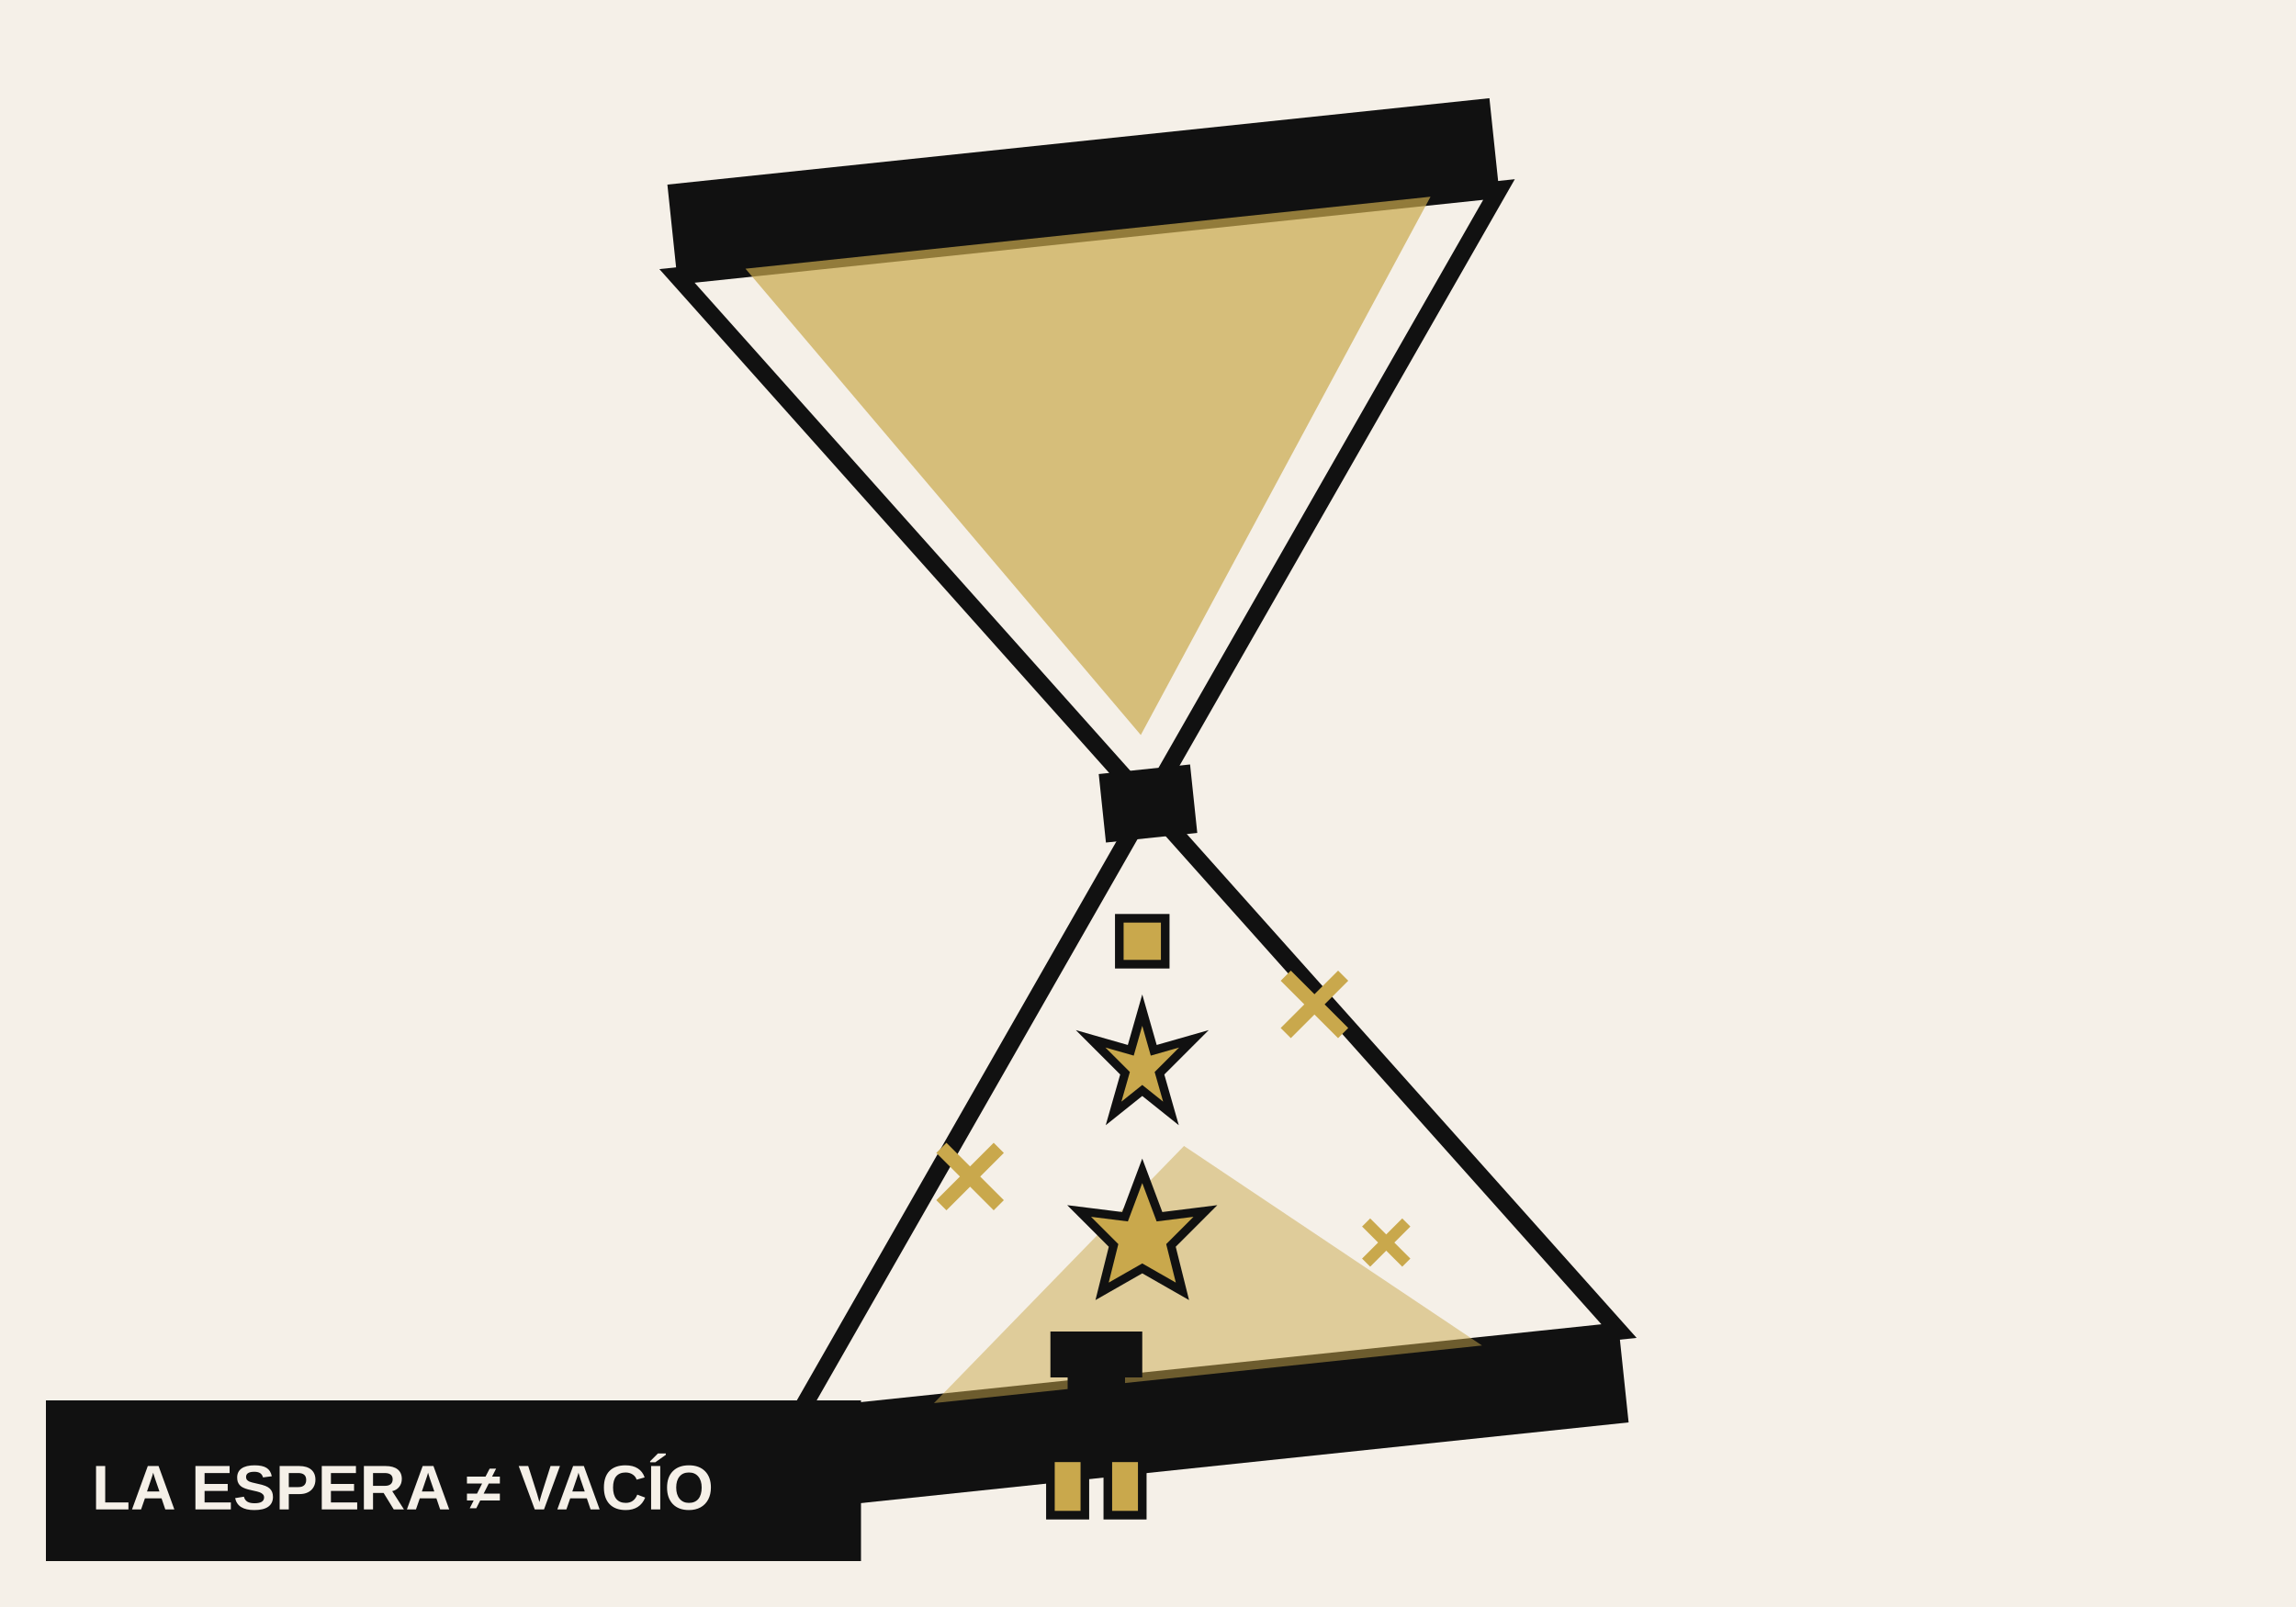
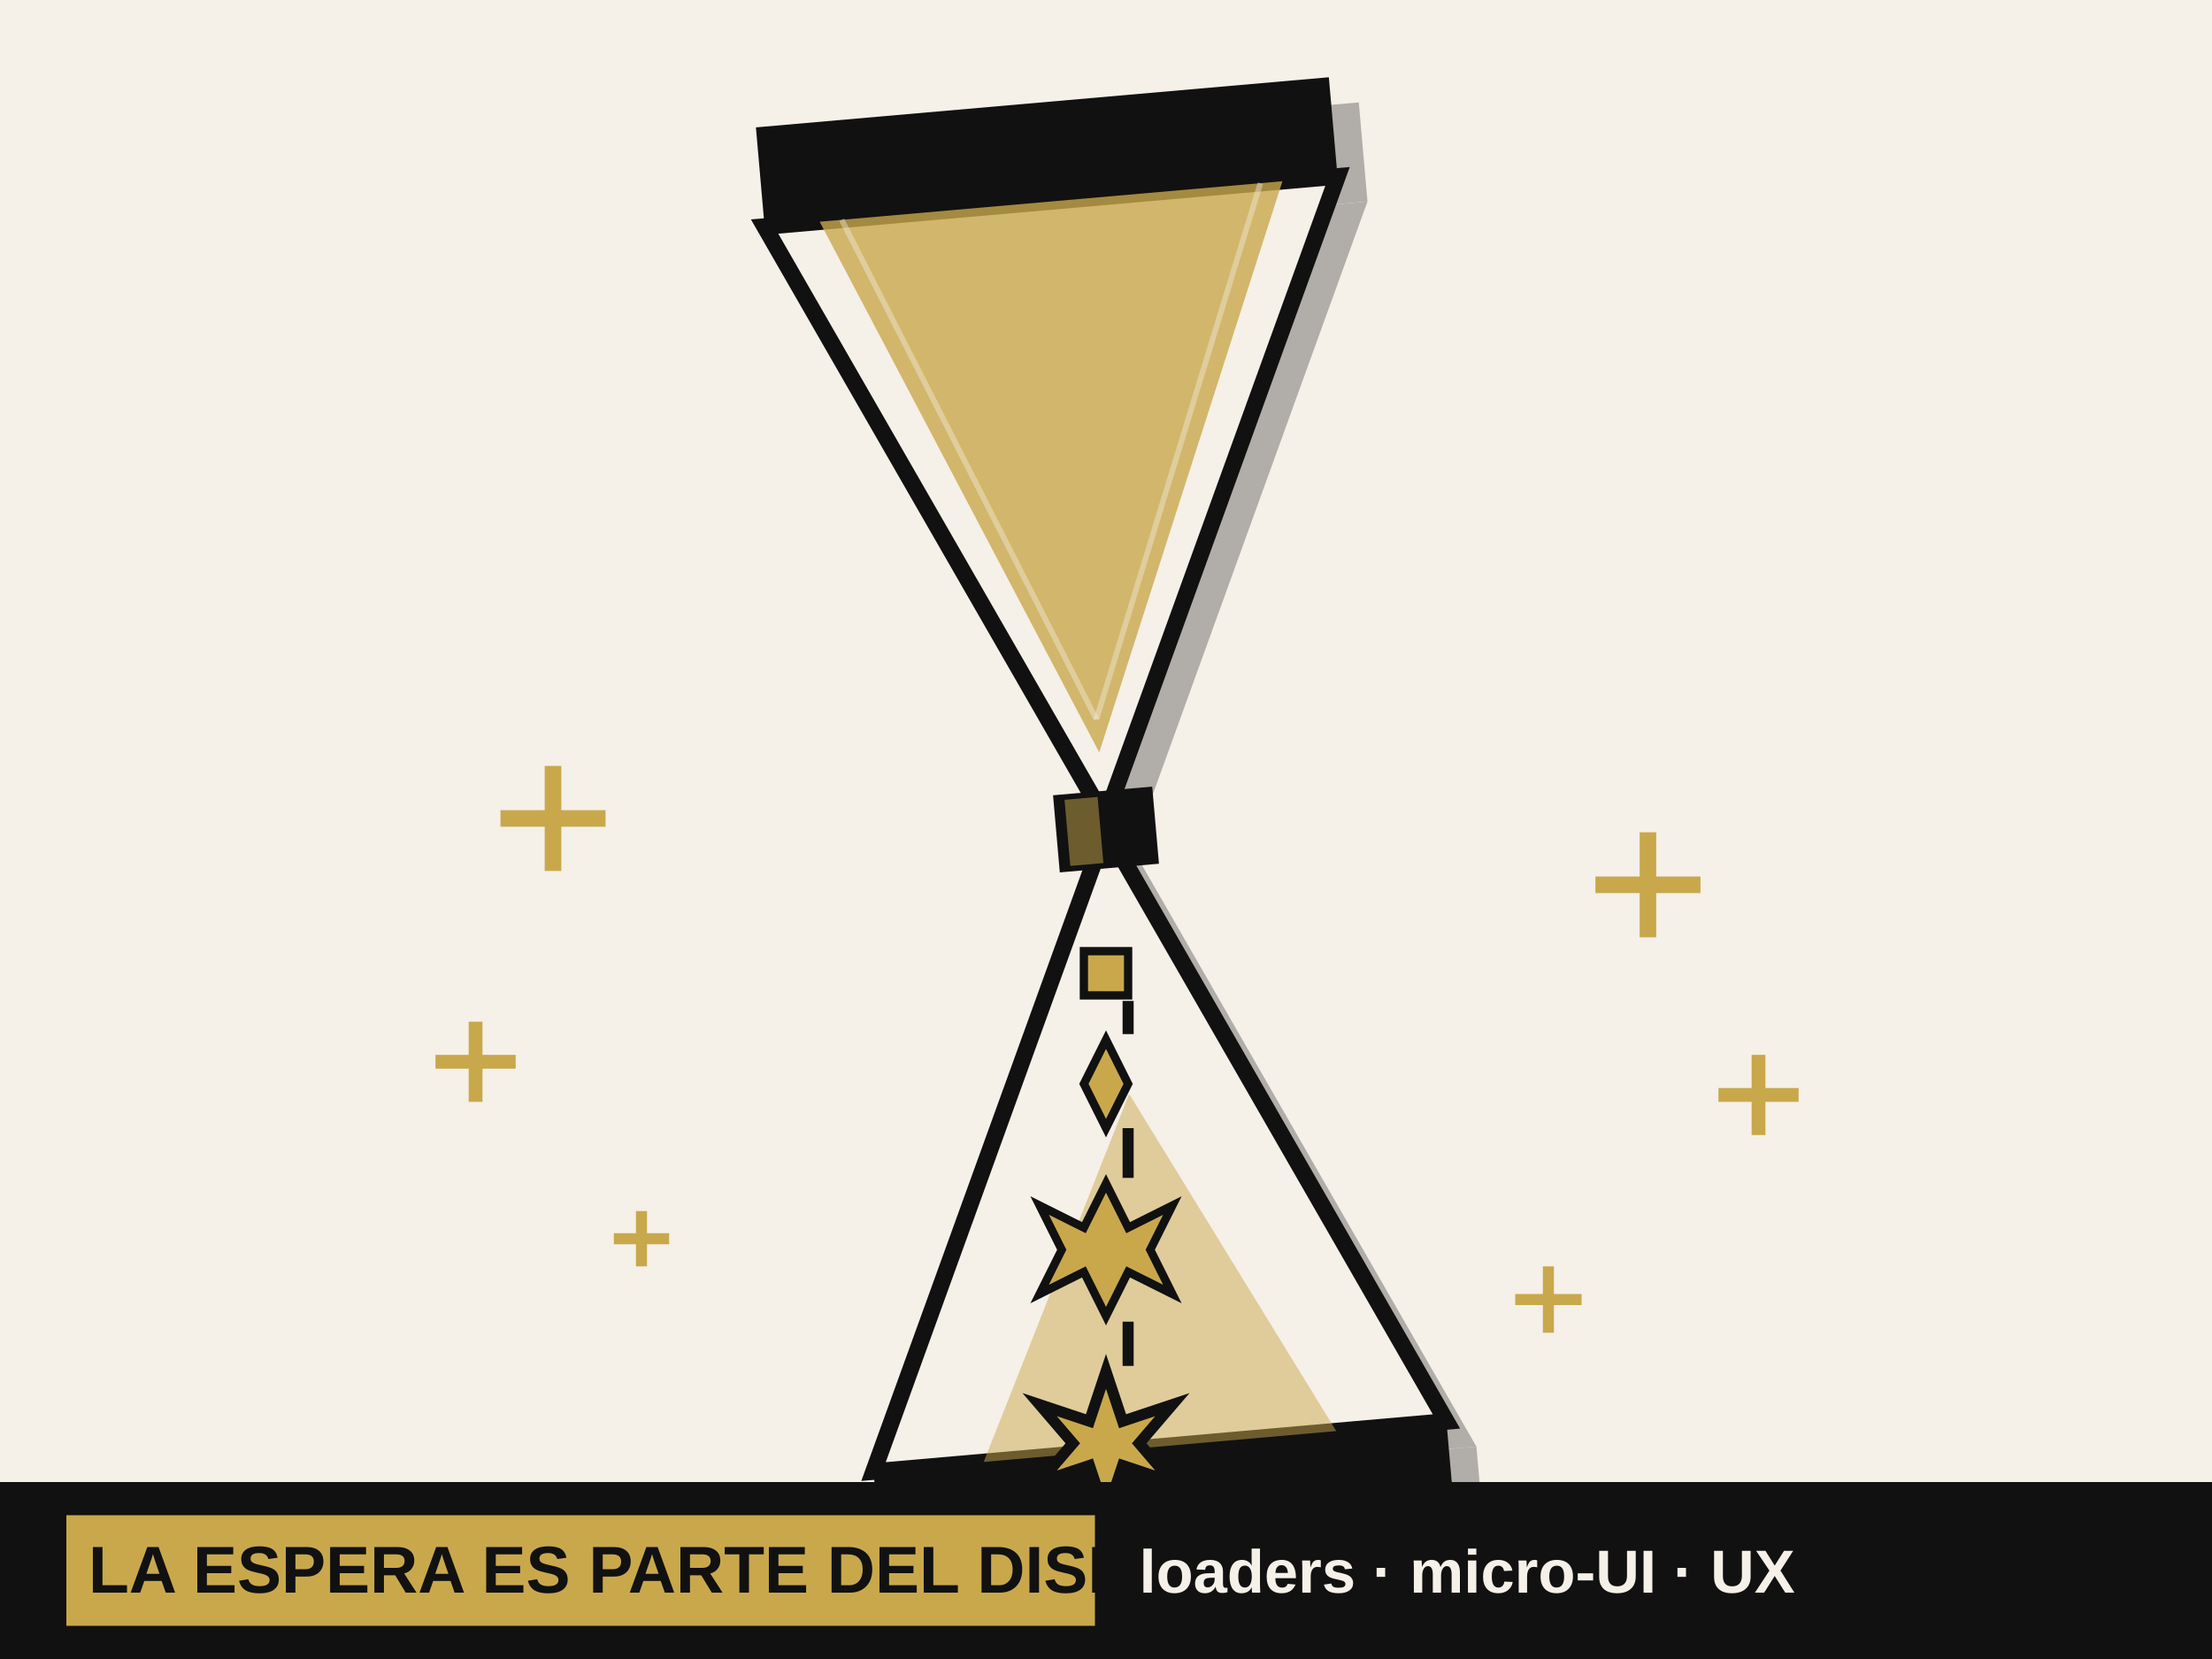
- <svg xmlns="http://www.w3.org/2000/svg" viewBox="0 0 400 280" fill="none">
-   <rect width="400" height="280" fill="#F5F0E8" />
-   <g transform="rotate(-6,200,140)">
-     <rect x="128" y="24" width="144" height="16" fill="#111111" />
-     <rect x="128" y="240" width="144" height="16" fill="#111111" />
-     <path d="M128 40 L200 140 L272 40 Z" fill="#F5F0E8" stroke="#111111" stroke-width="3" />
-     <path d="M128 240 L200 140 L272 240 Z" fill="#F5F0E8" stroke="#111111" stroke-width="3" />
-     <path d="M140 40 L200 128 L260 40 Z" fill="#C9A84C" opacity="0.7" />
-     <path d="M152 240 L200 200 L248 240 Z" fill="#C9A84C" opacity="0.5" />
-     <rect x="192" y="134" width="16" height="12" fill="#111111" />
+ <svg xmlns="http://www.w3.org/2000/svg" viewBox="0 0 400 300" fill="none">
+   <rect width="400" height="300" fill="#F5F0E8" />
+   <g transform="rotate(-5, 200, 150)">
+     <g transform="translate(5,5)" opacity="0.3">
+       <rect x="148" y="18" width="104" height="18" fill="#111111" />
+       <rect x="148" y="262" width="104" height="18" fill="#111111" />
+       <path d="M148 36 L200 148 L252 36 Z" fill="#111111" />
+       <path d="M148 262 L200 150 L252 262 Z" fill="#111111" />
+     </g>
+     <rect x="148" y="18" width="104" height="18" fill="#111111" />
+     <rect x="148" y="262" width="104" height="18" fill="#111111" />
+     <path d="M148 36 L200 148 L252 36 Z" fill="#F5F0E8" stroke="#111111" stroke-width="3" stroke-linejoin="miter" />
+     <path d="M158 36 L200 136 L242 36 Z" fill="#C9A84C" opacity="0.8" />
+     <path d="M162 36 L200 130" stroke="#F5F0E8" stroke-width="1" opacity="0.4" />
+     <path d="M238 36 L200 130" stroke="#F5F0E8" stroke-width="1" opacity="0.4" />
+     <path d="M148 262 L200 150 L252 262 Z" fill="#F5F0E8" stroke="#111111" stroke-width="3" stroke-linejoin="miter" />
+     <path d="M168 262 L200 198 L232 262 Z" fill="#C9A84C" opacity="0.5" />
+     <rect x="191" y="143" width="18" height="14" fill="#111111" />
+     <rect x="193" y="144" width="6" height="12" fill="#C9A84C" opacity="0.5" />
  </g>
-   <rect x="195" y="160" width="8" height="8" fill="#C9A84C" stroke="#111111" stroke-width="1.5" />
-   <polygon points="199,176 201,183 208,181 202,187 204,194 199,190 194,194 196,187 190,181 197,183" fill="#C9A84C" stroke="#111111" stroke-width="1.5" />
-   <polygon points="199,204 202,212 210,211 204,217 206,225 199,221 192,225 194,217 188,211 196,212" fill="#C9A84C" stroke="#111111" stroke-width="1.5" />
-   <rect x="186" y="238" width="10" height="16" fill="#111111" />
-   <rect x="183" y="232" width="16" height="8" fill="#111111" />
-   <rect x="183" y="254" width="6" height="10" fill="#C9A84C" stroke="#111111" stroke-width="1.5" />
-   <rect x="193" y="254" width="6" height="10" fill="#C9A84C" stroke="#111111" stroke-width="1.5" />
-   <line x1="224" y1="180" x2="234" y2="170" stroke="#C9A84C" stroke-width="2.5" />
-   <line x1="234" y1="180" x2="224" y2="170" stroke="#C9A84C" stroke-width="2.5" />
-   <line x1="164" y1="210" x2="174" y2="200" stroke="#C9A84C" stroke-width="2.5" />
-   <line x1="174" y1="210" x2="164" y2="200" stroke="#C9A84C" stroke-width="2.5" />
-   <line x1="238" y1="220" x2="245" y2="213" stroke="#C9A84C" stroke-width="2" />
-   <line x1="245" y1="220" x2="238" y2="213" stroke="#C9A84C" stroke-width="2" />
-   <rect x="8" y="244" width="142" height="28" fill="#111111" />
-   <text x="16" y="263" font-family="Arial, sans-serif" font-size="11" font-weight="900" fill="#F5F0E8">LA ESPERA ≠ VACÍO</text>
+   <rect x="196" y="172" width="8" height="8" fill="#C9A84C" stroke="#111111" stroke-width="1.5" />
+   <path d="M200 188 L204 196 L200 204 L196 196 Z" fill="#C9A84C" stroke="#111111" stroke-width="1.5" />
+   <path d="M200 214 L204 222 L212 218 L208 226 L212 234 L204 230 L200 238 L196 230 L188 234 L192 226 L188 218 L196 222 Z" fill="#C9A84C" stroke="#111111" stroke-width="1.5" />
+   <path d="M200 248 L203 257 L212 254 L206 261 L212 268 L203 265 L200 274 L197 265 L188 268 L194 261 L188 254 L197 257 Z" fill="#C9A84C" stroke="#111111" stroke-width="2" />
+   <path d="M204 182 L204 186" stroke="#111111" stroke-width="2" stroke-linecap="square" />
+   <path d="M204 205 L204 212" stroke="#111111" stroke-width="2" stroke-linecap="square" />
+   <path d="M204 240 L204 246" stroke="#111111" stroke-width="2" stroke-linecap="square" />
+   <path d="M100 140 L100 156 M92 148 L108 148" stroke="#C9A84C" stroke-width="3" stroke-linecap="square" />
+   <path d="M86 186 L86 198 M80 192 L92 192" stroke="#C9A84C" stroke-width="2.5" stroke-linecap="square" />
+   <path d="M116 220 L116 228 M112 224 L120 224" stroke="#C9A84C" stroke-width="2" stroke-linecap="square" />
+   <path d="M298 152 L298 168 M290 160 L306 160" stroke="#C9A84C" stroke-width="3" stroke-linecap="square" />
+   <path d="M318 192 L318 204 M312 198 L324 198" stroke="#C9A84C" stroke-width="2.5" stroke-linecap="square" />
+   <path d="M280 230 L280 240 M275 235 L285 235" stroke="#C9A84C" stroke-width="2" stroke-linecap="square" />
+   <rect x="0" y="268" width="400" height="32" fill="#111111" />
+   <rect x="12" y="274" width="186" height="20" fill="#C9A84C" />
+   <text x="16" y="288" font-family="'Space Grotesk',Arial,sans-serif" font-size="12" font-weight="900" fill="#111111">LA ESPERA ES PARTE DEL DISEÑO</text>
+   <text x="206" y="288" font-family="'Space Grotesk',Arial,sans-serif" font-size="11" font-weight="600" fill="#F5F0E8">loaders · micro-UI · UX</text>
</svg>
